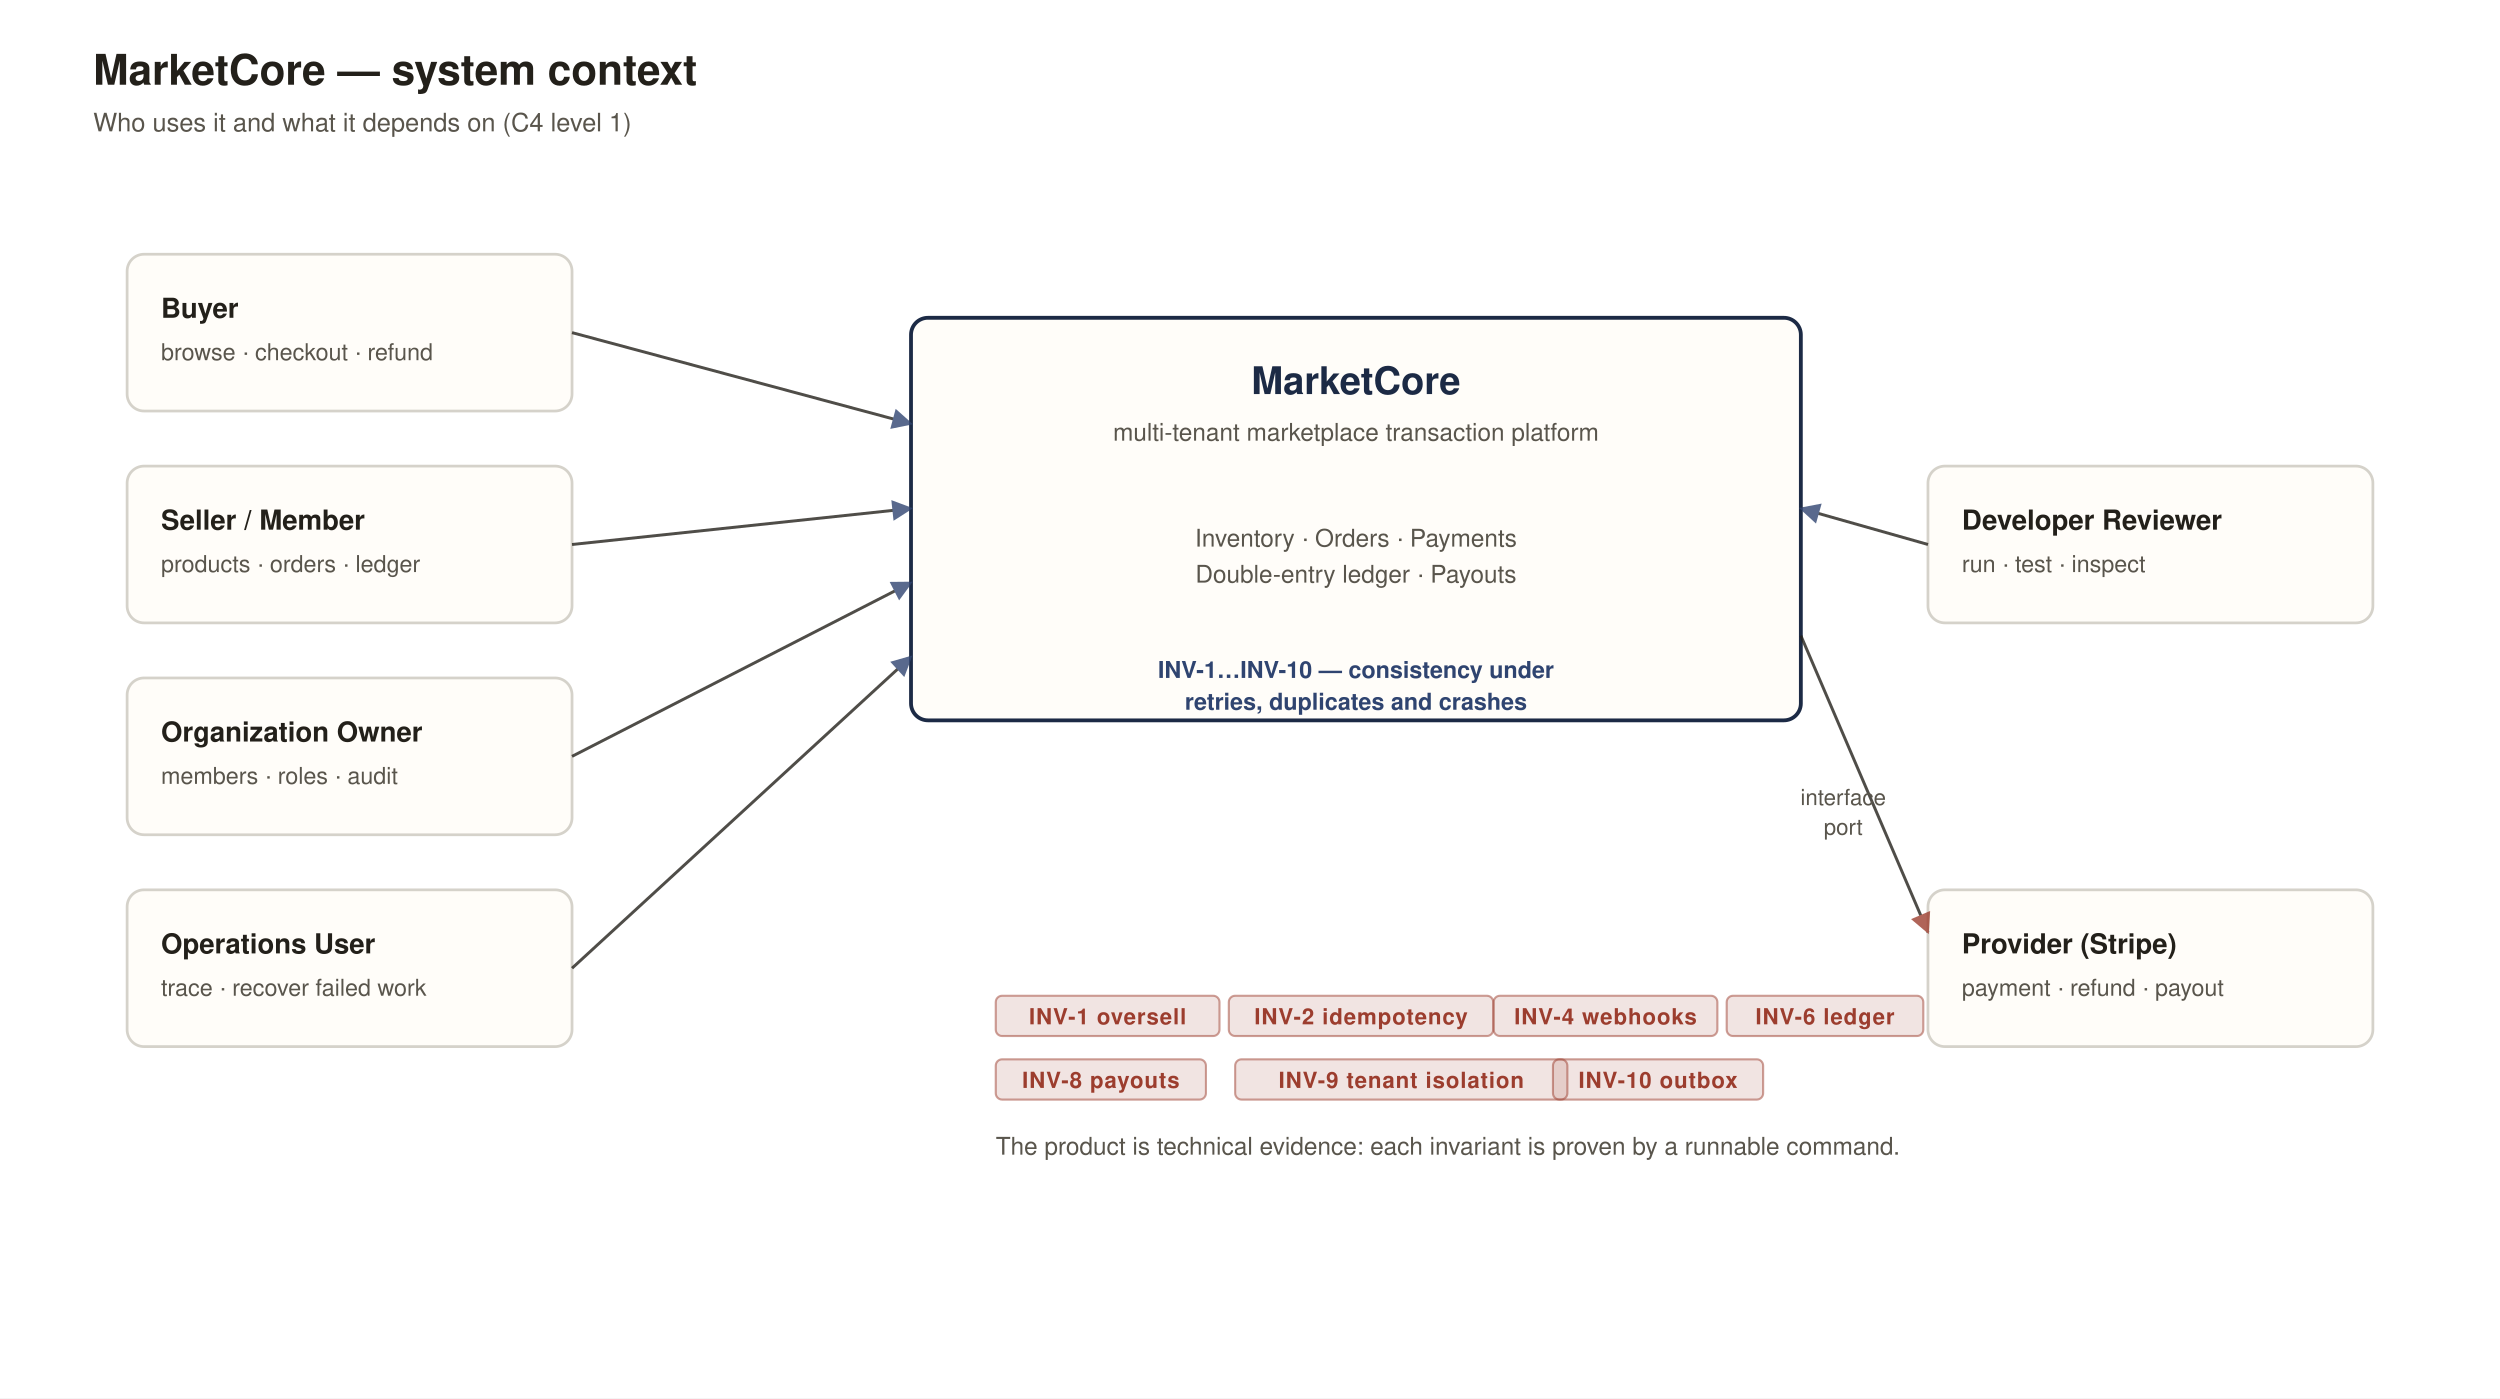
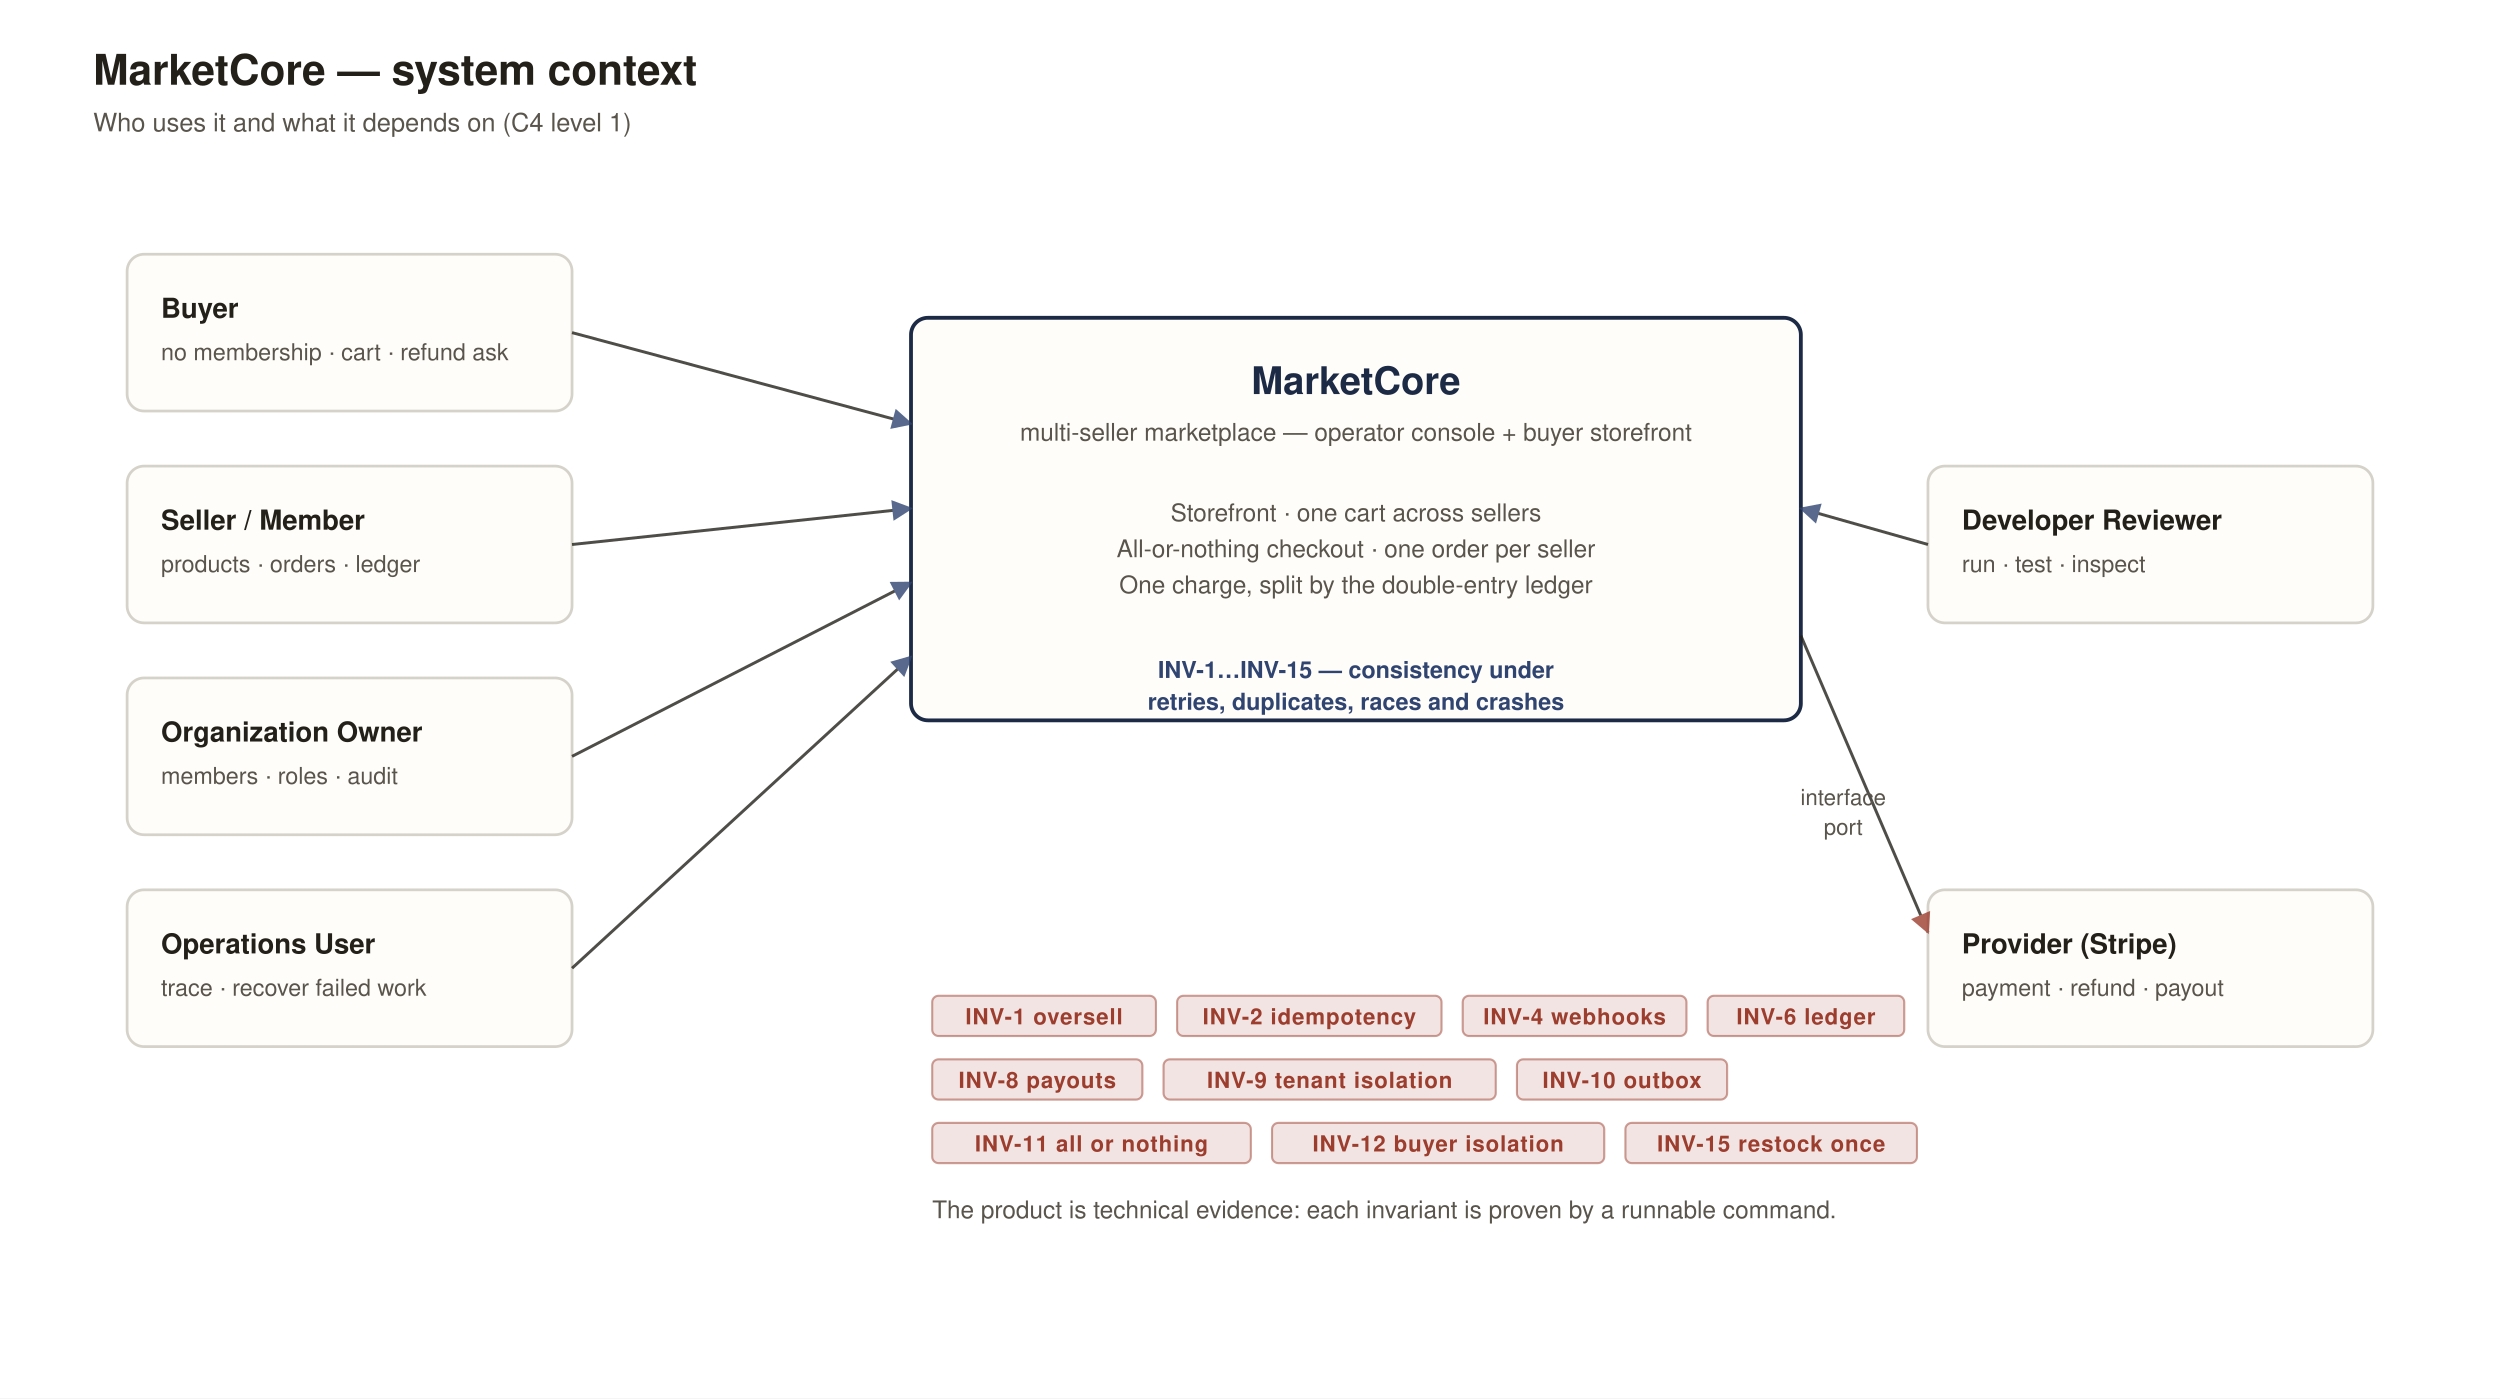
<svg xmlns="http://www.w3.org/2000/svg" width="1180" height="660" viewBox="0 0 1180 660">
  <rect width="1180" height="660" fill="#ffffff" />
  <defs>
    <marker id="ar" viewBox="0 0 10 10" refX="9" refY="5" markerWidth="7" markerHeight="7" orient="auto-start-reverse">
      <path d="M 0 0 L 10 5 L 0 10 z" fill="#23201a" />
    </marker>
    <marker id="a2" viewBox="0 0 10 10" refX="9" refY="5" markerWidth="7" markerHeight="7" orient="auto-start-reverse">
      <path d="M 0 0 L 10 5 L 0 10 z" fill="#2f4470" />
    </marker>
    <marker id="a3" viewBox="0 0 10 10" refX="9" refY="5" markerWidth="7" markerHeight="7" orient="auto-start-reverse">
      <path d="M 0 0 L 10 5 L 0 10 z" fill="#9c3d2e" />
    </marker>
    <marker id="a4" viewBox="0 0 10 10" refX="9" refY="5" markerWidth="7" markerHeight="7" orient="auto-start-reverse">
      <path d="M 0 0 L 10 5 L 0 10 z" fill="#59554c" />
    </marker>
  </defs>
  <text x="44" y="40" font-family="Helvetica, Arial, sans-serif" font-size="20" font-weight="700" fill="#23201a" text-anchor="start">MarketCore — system context</text>
  <text x="44" y="62" font-family="Helvetica, Arial, sans-serif" font-size="12" font-weight="400" fill="#59554c" text-anchor="start">Who uses it and what it depends on (C4 level 1)</text>
  <rect x="430" y="150" width="420" height="190" rx="8" fill="#fffdf9" stroke="#1c2a45" stroke-width="1.8" />
  <text x="640" y="186" font-family="Helvetica, Arial, sans-serif" font-size="18" font-weight="700" fill="#1c2a45" text-anchor="middle">MarketCore</text>
-   <text x="640" y="208" font-family="Helvetica, Arial, sans-serif" font-size="11.5" font-weight="400" fill="#59554c" text-anchor="middle">multi-tenant marketplace transaction platform</text>
-   <text x="640" y="258" font-family="Helvetica, Arial, sans-serif" font-size="11.5" font-weight="400" fill="#59554c" text-anchor="middle">Inventory · Orders · Payments</text>
-   <text x="640" y="275" font-family="Helvetica, Arial, sans-serif" font-size="11.5" font-weight="400" fill="#59554c" text-anchor="middle">Double-entry ledger · Payouts</text>
-   <text x="640" y="320" font-family="Helvetica, Arial, sans-serif" font-size="11" font-weight="600" fill="#2f4470" text-anchor="middle">INV-1…INV-10 — consistency under</text>
-   <text x="640" y="335" font-family="Helvetica, Arial, sans-serif" font-size="11" font-weight="600" fill="#2f4470" text-anchor="middle">retries, duplicates and crashes</text>
+   <text x="640" y="208" font-family="Helvetica, Arial, sans-serif" font-size="11.5" font-weight="400" fill="#59554c" text-anchor="middle">multi-seller marketplace — operator console + buyer storefront</text>
+   <text x="640" y="246" font-family="Helvetica, Arial, sans-serif" font-size="11.5" font-weight="400" fill="#59554c" text-anchor="middle">Storefront · one cart across sellers</text>
+   <text x="640" y="263" font-family="Helvetica, Arial, sans-serif" font-size="11.5" font-weight="400" fill="#59554c" text-anchor="middle">All-or-nothing checkout · one order per seller</text>
+   <text x="640" y="280" font-family="Helvetica, Arial, sans-serif" font-size="11.5" font-weight="400" fill="#59554c" text-anchor="middle">One charge, split by the double-entry ledger</text>
+   <text x="640" y="320" font-family="Helvetica, Arial, sans-serif" font-size="11" font-weight="600" fill="#2f4470" text-anchor="middle">INV-1…INV-15 — consistency under</text>
+   <text x="640" y="335" font-family="Helvetica, Arial, sans-serif" font-size="11" font-weight="600" fill="#2f4470" text-anchor="middle">retries, duplicates, races and crashes</text>
  <rect x="60" y="120" width="210" height="74" rx="8" fill="#fffdf9" stroke="#d5d2ca" stroke-width="1.3" />
  <text x="76" y="150" font-family="Helvetica, Arial, sans-serif" font-size="13" font-weight="700" fill="#23201a" text-anchor="start">Buyer</text>
-   <text x="76" y="170" font-family="Helvetica, Arial, sans-serif" font-size="11" font-weight="400" fill="#59554c" text-anchor="start">browse · checkout · refund</text>
+   <text x="76" y="170" font-family="Helvetica, Arial, sans-serif" font-size="11" font-weight="400" fill="#59554c" text-anchor="start">no membership · cart · refund ask</text>
  <rect x="60" y="220" width="210" height="74" rx="8" fill="#fffdf9" stroke="#d5d2ca" stroke-width="1.3" />
  <text x="76" y="250" font-family="Helvetica, Arial, sans-serif" font-size="13" font-weight="700" fill="#23201a" text-anchor="start">Seller / Member</text>
  <text x="76" y="270" font-family="Helvetica, Arial, sans-serif" font-size="11" font-weight="400" fill="#59554c" text-anchor="start">products · orders · ledger</text>
  <rect x="60" y="320" width="210" height="74" rx="8" fill="#fffdf9" stroke="#d5d2ca" stroke-width="1.3" />
  <text x="76" y="350" font-family="Helvetica, Arial, sans-serif" font-size="13" font-weight="700" fill="#23201a" text-anchor="start">Organization Owner</text>
  <text x="76" y="370" font-family="Helvetica, Arial, sans-serif" font-size="11" font-weight="400" fill="#59554c" text-anchor="start">members · roles · audit</text>
  <rect x="60" y="420" width="210" height="74" rx="8" fill="#fffdf9" stroke="#d5d2ca" stroke-width="1.3" />
  <text x="76" y="450" font-family="Helvetica, Arial, sans-serif" font-size="13" font-weight="700" fill="#23201a" text-anchor="start">Operations User</text>
  <text x="76" y="470" font-family="Helvetica, Arial, sans-serif" font-size="11" font-weight="400" fill="#59554c" text-anchor="start">trace · recover failed work</text>
  <rect x="910" y="220" width="210" height="74" rx="8" fill="#fffdf9" stroke="#d5d2ca" stroke-width="1.3" />
  <text x="926" y="250" font-family="Helvetica, Arial, sans-serif" font-size="13" font-weight="700" fill="#23201a" text-anchor="start">Developer Reviewer</text>
  <text x="926" y="270" font-family="Helvetica, Arial, sans-serif" font-size="11" font-weight="400" fill="#59554c" text-anchor="start">run · test · inspect</text>
  <rect x="910" y="420" width="210" height="74" rx="8" fill="#fffdf9" stroke="#d5d2ca" stroke-width="1.3" />
  <text x="926" y="450" font-family="Helvetica, Arial, sans-serif" font-size="13" font-weight="700" fill="#23201a" text-anchor="start">Provider (Stripe)</text>
  <text x="926" y="470" font-family="Helvetica, Arial, sans-serif" font-size="11" font-weight="400" fill="#59554c" text-anchor="start">payment · refund · payout</text>
  <path d="M 270 157 L 430 200" fill="none" stroke="#23201a" stroke-width="1.4" marker-end="url(#a2)" opacity="0.8" />
  <path d="M 270 257 L 430 240" fill="none" stroke="#23201a" stroke-width="1.4" marker-end="url(#a2)" opacity="0.8" />
  <path d="M 270 357 L 430 275" fill="none" stroke="#23201a" stroke-width="1.4" marker-end="url(#a2)" opacity="0.8" />
  <path d="M 270 457 L 430 310" fill="none" stroke="#23201a" stroke-width="1.4" marker-end="url(#a2)" opacity="0.8" />
  <path d="M 910 257 L 850 240" fill="none" stroke="#23201a" stroke-width="1.4" marker-end="url(#a2)" opacity="0.8" />
  <path d="M 850 300 L 910 440" fill="none" stroke="#23201a" stroke-width="1.4" marker-end="url(#a3)" opacity="0.8" />
  <text x="870" y="380" font-family="Helvetica, Arial, sans-serif" font-size="10.5" font-weight="400" fill="#59554c" text-anchor="middle">interface</text>
  <text x="870" y="394" font-family="Helvetica, Arial, sans-serif" font-size="10.5" font-weight="400" fill="#59554c" text-anchor="middle">port</text>
-   <rect x="470" y="470" width="105.6" height="19" rx="3" fill="#9c3d2e" opacity="0.14" />
-   <rect x="470" y="470" width="105.6" height="19" rx="3" fill="none" stroke="#9c3d2e" stroke-width="1" opacity="0.5" />
-   <text x="522.8" y="483.5" font-family="Helvetica, Arial, sans-serif" font-size="10.5" font-weight="600" fill="#9c3d2e" text-anchor="middle" letter-spacing="0.04em">INV-1 oversell</text>
-   <rect x="580" y="470" width="124.8" height="19" rx="3" fill="#9c3d2e" opacity="0.14" />
-   <rect x="580" y="470" width="124.8" height="19" rx="3" fill="none" stroke="#9c3d2e" stroke-width="1" opacity="0.5" />
-   <text x="642.4" y="483.5" font-family="Helvetica, Arial, sans-serif" font-size="10.5" font-weight="600" fill="#9c3d2e" text-anchor="middle" letter-spacing="0.04em">INV-2 idempotency</text>
-   <rect x="705" y="470" width="105.6" height="19" rx="3" fill="#9c3d2e" opacity="0.14" />
-   <rect x="705" y="470" width="105.6" height="19" rx="3" fill="none" stroke="#9c3d2e" stroke-width="1" opacity="0.5" />
-   <text x="757.8" y="483.5" font-family="Helvetica, Arial, sans-serif" font-size="10.5" font-weight="600" fill="#9c3d2e" text-anchor="middle" letter-spacing="0.04em">INV-4 webhooks</text>
-   <rect x="815" y="470" width="92.8" height="19" rx="3" fill="#9c3d2e" opacity="0.14" />
-   <rect x="815" y="470" width="92.8" height="19" rx="3" fill="none" stroke="#9c3d2e" stroke-width="1" opacity="0.5" />
-   <text x="861.4" y="483.5" font-family="Helvetica, Arial, sans-serif" font-size="10.5" font-weight="600" fill="#9c3d2e" text-anchor="middle" letter-spacing="0.04em">INV-6 ledger</text>
-   <rect x="470" y="500" width="99.2" height="19" rx="3" fill="#9c3d2e" opacity="0.14" />
-   <rect x="470" y="500" width="99.2" height="19" rx="3" fill="none" stroke="#9c3d2e" stroke-width="1" opacity="0.5" />
-   <text x="519.6" y="513.5" font-family="Helvetica, Arial, sans-serif" font-size="10.5" font-weight="600" fill="#9c3d2e" text-anchor="middle" letter-spacing="0.04em">INV-8 payouts</text>
-   <rect x="583" y="500" width="156.8" height="19" rx="3" fill="#9c3d2e" opacity="0.14" />
-   <rect x="583" y="500" width="156.8" height="19" rx="3" fill="none" stroke="#9c3d2e" stroke-width="1" opacity="0.5" />
-   <text x="661.4" y="513.5" font-family="Helvetica, Arial, sans-serif" font-size="10.5" font-weight="600" fill="#9c3d2e" text-anchor="middle" letter-spacing="0.04em">INV-9 tenant isolation</text>
-   <rect x="733" y="500" width="99.2" height="19" rx="3" fill="#9c3d2e" opacity="0.14" />
-   <rect x="733" y="500" width="99.2" height="19" rx="3" fill="none" stroke="#9c3d2e" stroke-width="1" opacity="0.5" />
-   <text x="782.6" y="513.5" font-family="Helvetica, Arial, sans-serif" font-size="10.5" font-weight="600" fill="#9c3d2e" text-anchor="middle" letter-spacing="0.04em">INV-10 outbox</text>
-   <text x="470" y="545" font-family="Helvetica, Arial, sans-serif" font-size="11.5" font-weight="400" fill="#59554c" text-anchor="start">The product is technical evidence: each invariant is proven by a runnable command.</text>
+   <rect x="440" y="470" width="105.6" height="19" rx="3" fill="#9c3d2e" opacity="0.14" />
+   <rect x="440" y="470" width="105.6" height="19" rx="3" fill="none" stroke="#9c3d2e" stroke-width="1" opacity="0.5" />
+   <text x="492.8" y="483.5" font-family="Helvetica, Arial, sans-serif" font-size="10.5" font-weight="600" fill="#9c3d2e" text-anchor="middle" letter-spacing="0.04em">INV-1 oversell</text>
+   <rect x="555.6" y="470" width="124.8" height="19" rx="3" fill="#9c3d2e" opacity="0.14" />
+   <rect x="555.6" y="470" width="124.8" height="19" rx="3" fill="none" stroke="#9c3d2e" stroke-width="1" opacity="0.5" />
+   <text x="618" y="483.5" font-family="Helvetica, Arial, sans-serif" font-size="10.5" font-weight="600" fill="#9c3d2e" text-anchor="middle" letter-spacing="0.04em">INV-2 idempotency</text>
+   <rect x="690.4" y="470" width="105.6" height="19" rx="3" fill="#9c3d2e" opacity="0.14" />
+   <rect x="690.4" y="470" width="105.6" height="19" rx="3" fill="none" stroke="#9c3d2e" stroke-width="1" opacity="0.5" />
+   <text x="743.2" y="483.5" font-family="Helvetica, Arial, sans-serif" font-size="10.5" font-weight="600" fill="#9c3d2e" text-anchor="middle" letter-spacing="0.04em">INV-4 webhooks</text>
+   <rect x="806" y="470" width="92.8" height="19" rx="3" fill="#9c3d2e" opacity="0.14" />
+   <rect x="806" y="470" width="92.8" height="19" rx="3" fill="none" stroke="#9c3d2e" stroke-width="1" opacity="0.5" />
+   <text x="852.4" y="483.5" font-family="Helvetica, Arial, sans-serif" font-size="10.5" font-weight="600" fill="#9c3d2e" text-anchor="middle" letter-spacing="0.04em">INV-6 ledger</text>
+   <rect x="440" y="500" width="99.2" height="19" rx="3" fill="#9c3d2e" opacity="0.14" />
+   <rect x="440" y="500" width="99.2" height="19" rx="3" fill="none" stroke="#9c3d2e" stroke-width="1" opacity="0.5" />
+   <text x="489.6" y="513.5" font-family="Helvetica, Arial, sans-serif" font-size="10.5" font-weight="600" fill="#9c3d2e" text-anchor="middle" letter-spacing="0.04em">INV-8 payouts</text>
+   <rect x="549.2" y="500" width="156.8" height="19" rx="3" fill="#9c3d2e" opacity="0.14" />
+   <rect x="549.2" y="500" width="156.8" height="19" rx="3" fill="none" stroke="#9c3d2e" stroke-width="1" opacity="0.5" />
+   <text x="627.6" y="513.5" font-family="Helvetica, Arial, sans-serif" font-size="10.5" font-weight="600" fill="#9c3d2e" text-anchor="middle" letter-spacing="0.04em">INV-9 tenant isolation</text>
+   <rect x="716" y="500" width="99.2" height="19" rx="3" fill="#9c3d2e" opacity="0.14" />
+   <rect x="716" y="500" width="99.2" height="19" rx="3" fill="none" stroke="#9c3d2e" stroke-width="1" opacity="0.5" />
+   <text x="765.6" y="513.5" font-family="Helvetica, Arial, sans-serif" font-size="10.5" font-weight="600" fill="#9c3d2e" text-anchor="middle" letter-spacing="0.04em">INV-10 outbox</text>
+   <rect x="440" y="530" width="150.4" height="19" rx="3" fill="#9c3d2e" opacity="0.14" />
+   <rect x="440" y="530" width="150.4" height="19" rx="3" fill="none" stroke="#9c3d2e" stroke-width="1" opacity="0.5" />
+   <text x="515.2" y="543.5" font-family="Helvetica, Arial, sans-serif" font-size="10.5" font-weight="600" fill="#9c3d2e" text-anchor="middle" letter-spacing="0.04em">INV-11 all or nothing</text>
+   <rect x="600.4" y="530" width="156.8" height="19" rx="3" fill="#9c3d2e" opacity="0.14" />
+   <rect x="600.4" y="530" width="156.8" height="19" rx="3" fill="none" stroke="#9c3d2e" stroke-width="1" opacity="0.5" />
+   <text x="678.8" y="543.5" font-family="Helvetica, Arial, sans-serif" font-size="10.5" font-weight="600" fill="#9c3d2e" text-anchor="middle" letter-spacing="0.04em">INV-12 buyer isolation</text>
+   <rect x="767.2" y="530" width="137.6" height="19" rx="3" fill="#9c3d2e" opacity="0.14" />
+   <rect x="767.2" y="530" width="137.6" height="19" rx="3" fill="none" stroke="#9c3d2e" stroke-width="1" opacity="0.5" />
+   <text x="836" y="543.5" font-family="Helvetica, Arial, sans-serif" font-size="10.5" font-weight="600" fill="#9c3d2e" text-anchor="middle" letter-spacing="0.04em">INV-15 restock once</text>
+   <text x="440" y="575" font-family="Helvetica, Arial, sans-serif" font-size="11.5" font-weight="400" fill="#59554c" text-anchor="start">The product is technical evidence: each invariant is proven by a runnable command.</text>
</svg>
